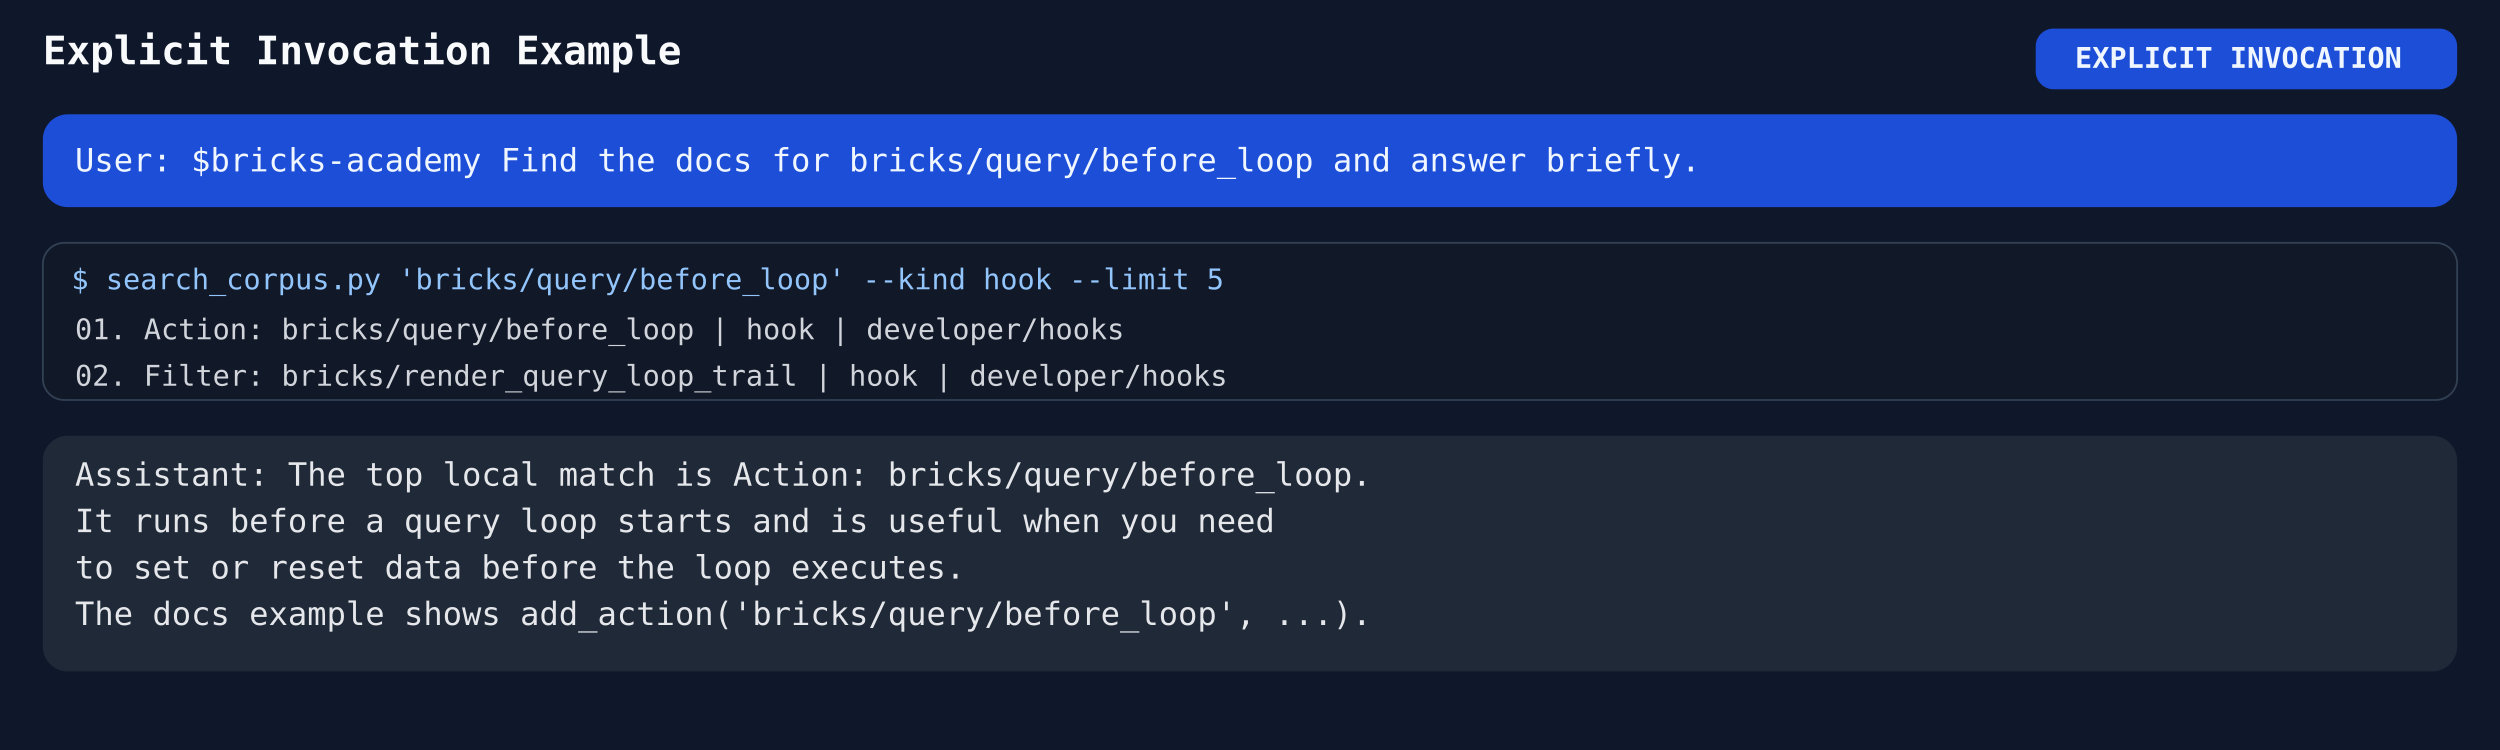
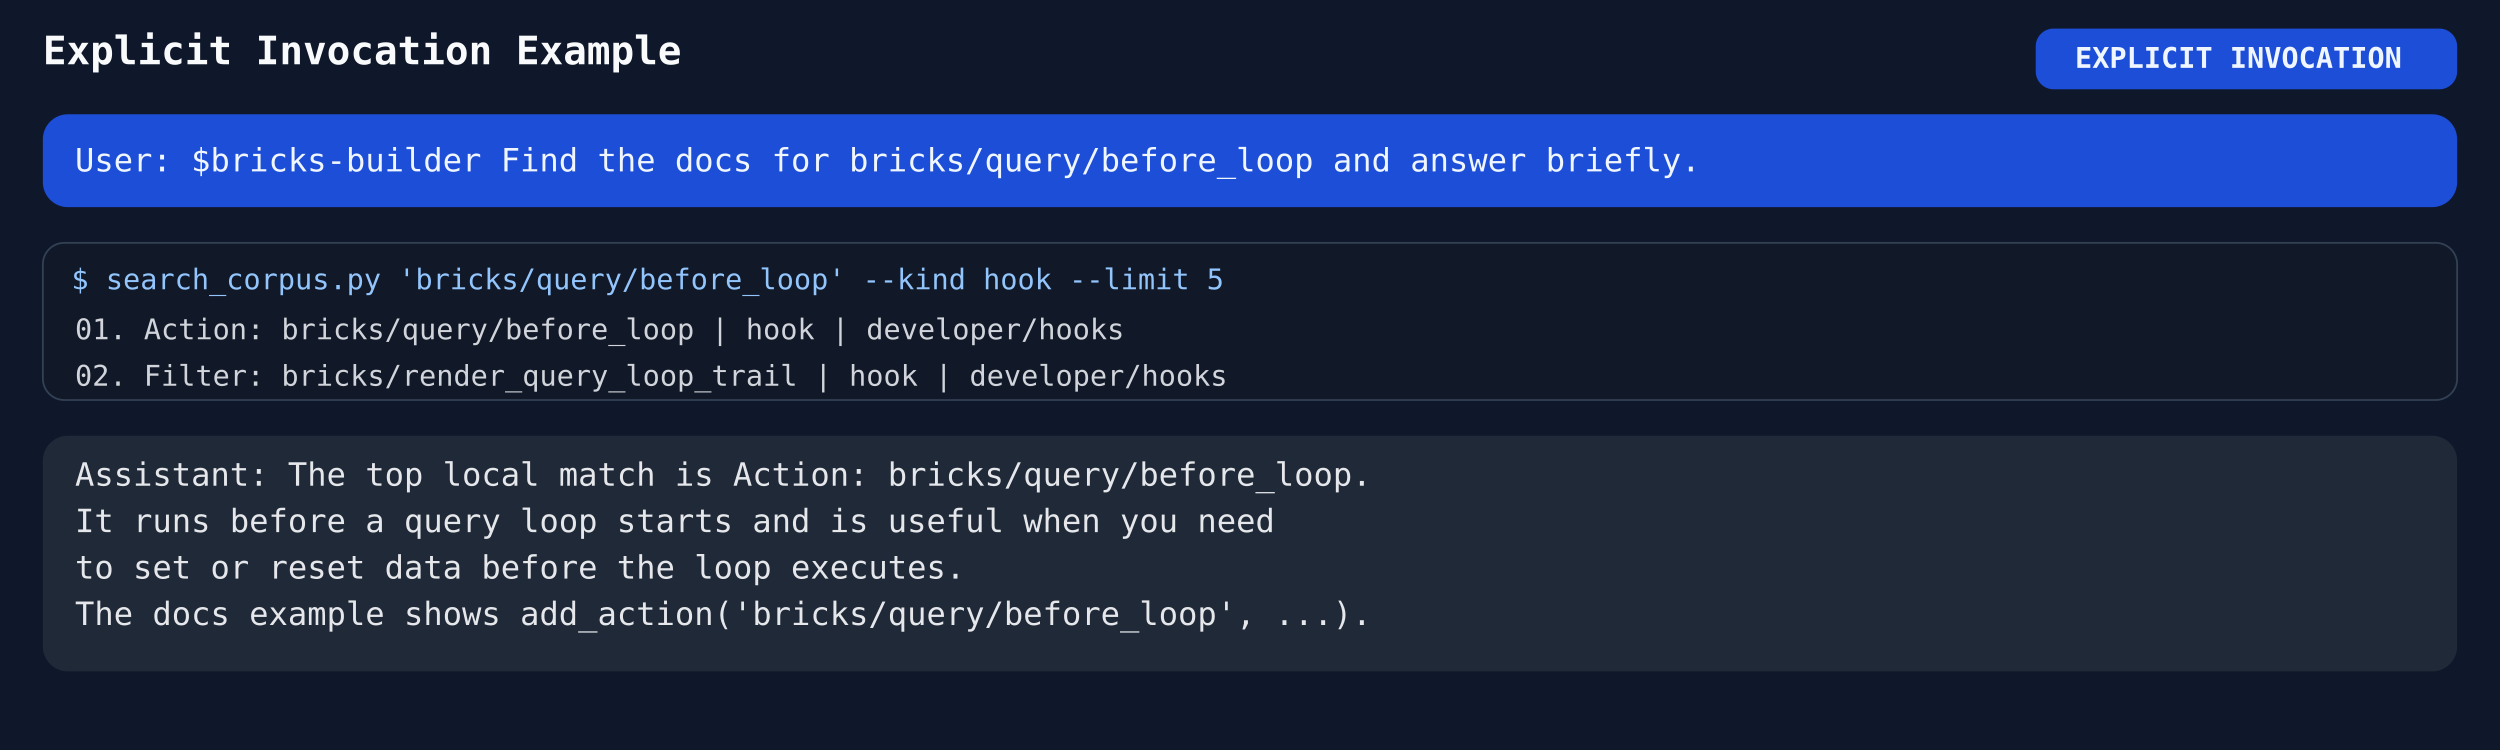
<svg xmlns="http://www.w3.org/2000/svg" width="1400" height="420" viewBox="0 0 1400 420">
  <rect width="100%" height="100%" fill="#0f172a" />
  <text x="24" y="36" fill="#f8fafc" font-family="DejaVu Sans Mono, monospace" font-size="22" font-weight="700">Explicit Invocation Example</text>
  <rect x="1140" y="16" rx="10" ry="10" width="236" height="34" fill="#1d4ed8" />
  <text x="1162" y="38" fill="#eff6ff" font-family="DejaVu Sans Mono, monospace" font-size="16" font-weight="700">EXPLICIT INVOCATION</text>
  <rect x="24" y="64" rx="14" ry="14" width="1352" height="52" fill="#1d4ed8" />
-   <text x="42" y="96" fill="#eff6ff" font-family="DejaVu Sans Mono, monospace" font-size="18">User: $bricks-academy Find the docs for bricks/query/before_loop and answer briefly.</text>
+   <text x="42" y="96" fill="#eff6ff" font-family="DejaVu Sans Mono, monospace" font-size="18">User: $bricks-builder Find the docs for bricks/query/before_loop and answer briefly.</text>
  <rect x="24" y="136" rx="12" ry="12" width="1352" height="88" fill="#111827" stroke="#334155" />
  <text x="40" y="162" fill="#93c5fd" font-family="DejaVu Sans Mono, monospace" font-size="16">$ search_corpus.py 'bricks/query/before_loop' --kind hook --limit 5</text>
  <text x="42" y="190" fill="#d1d5db" font-family="DejaVu Sans Mono, monospace" font-size="16">01. Action: bricks/query/before_loop | hook | developer/hooks</text>
  <text x="42" y="216" fill="#d1d5db" font-family="DejaVu Sans Mono, monospace" font-size="16">02. Filter: bricks/render_query_loop_trail | hook | developer/hooks</text>
  <rect x="24" y="244" rx="14" ry="14" width="1352" height="132" fill="#1f2937" />
  <text x="42" y="272" fill="#e5e7eb" font-family="DejaVu Sans Mono, monospace" font-size="18">Assistant: The top local match is Action: bricks/query/before_loop.</text>
  <text x="42" y="298" fill="#e5e7eb" font-family="DejaVu Sans Mono, monospace" font-size="18">It runs before a query loop starts and is useful when you need</text>
  <text x="42" y="324" fill="#e5e7eb" font-family="DejaVu Sans Mono, monospace" font-size="18">to set or reset data before the loop executes.</text>
  <text x="42" y="350" fill="#e5e7eb" font-family="DejaVu Sans Mono, monospace" font-size="18">The docs example shows add_action('bricks/query/before_loop', ...).</text>
</svg>
